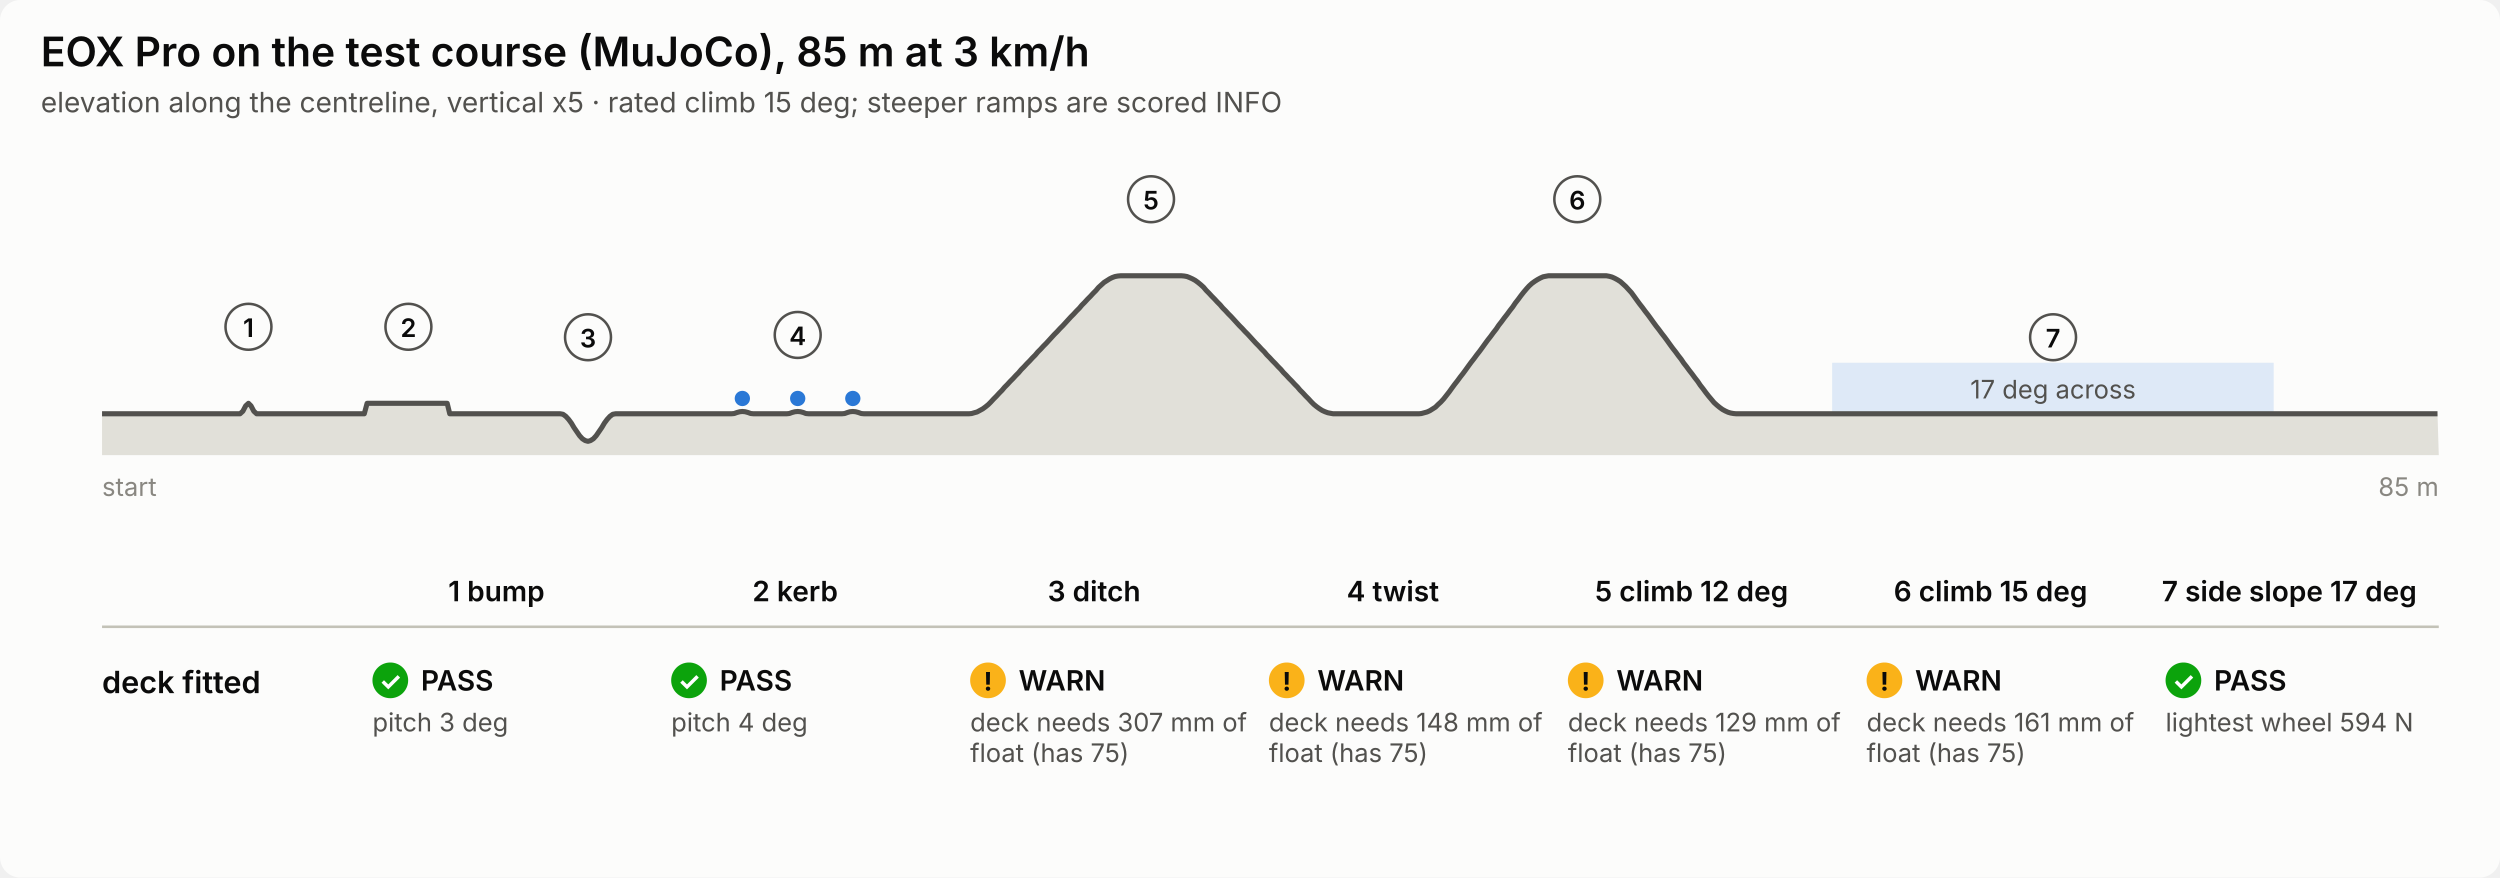
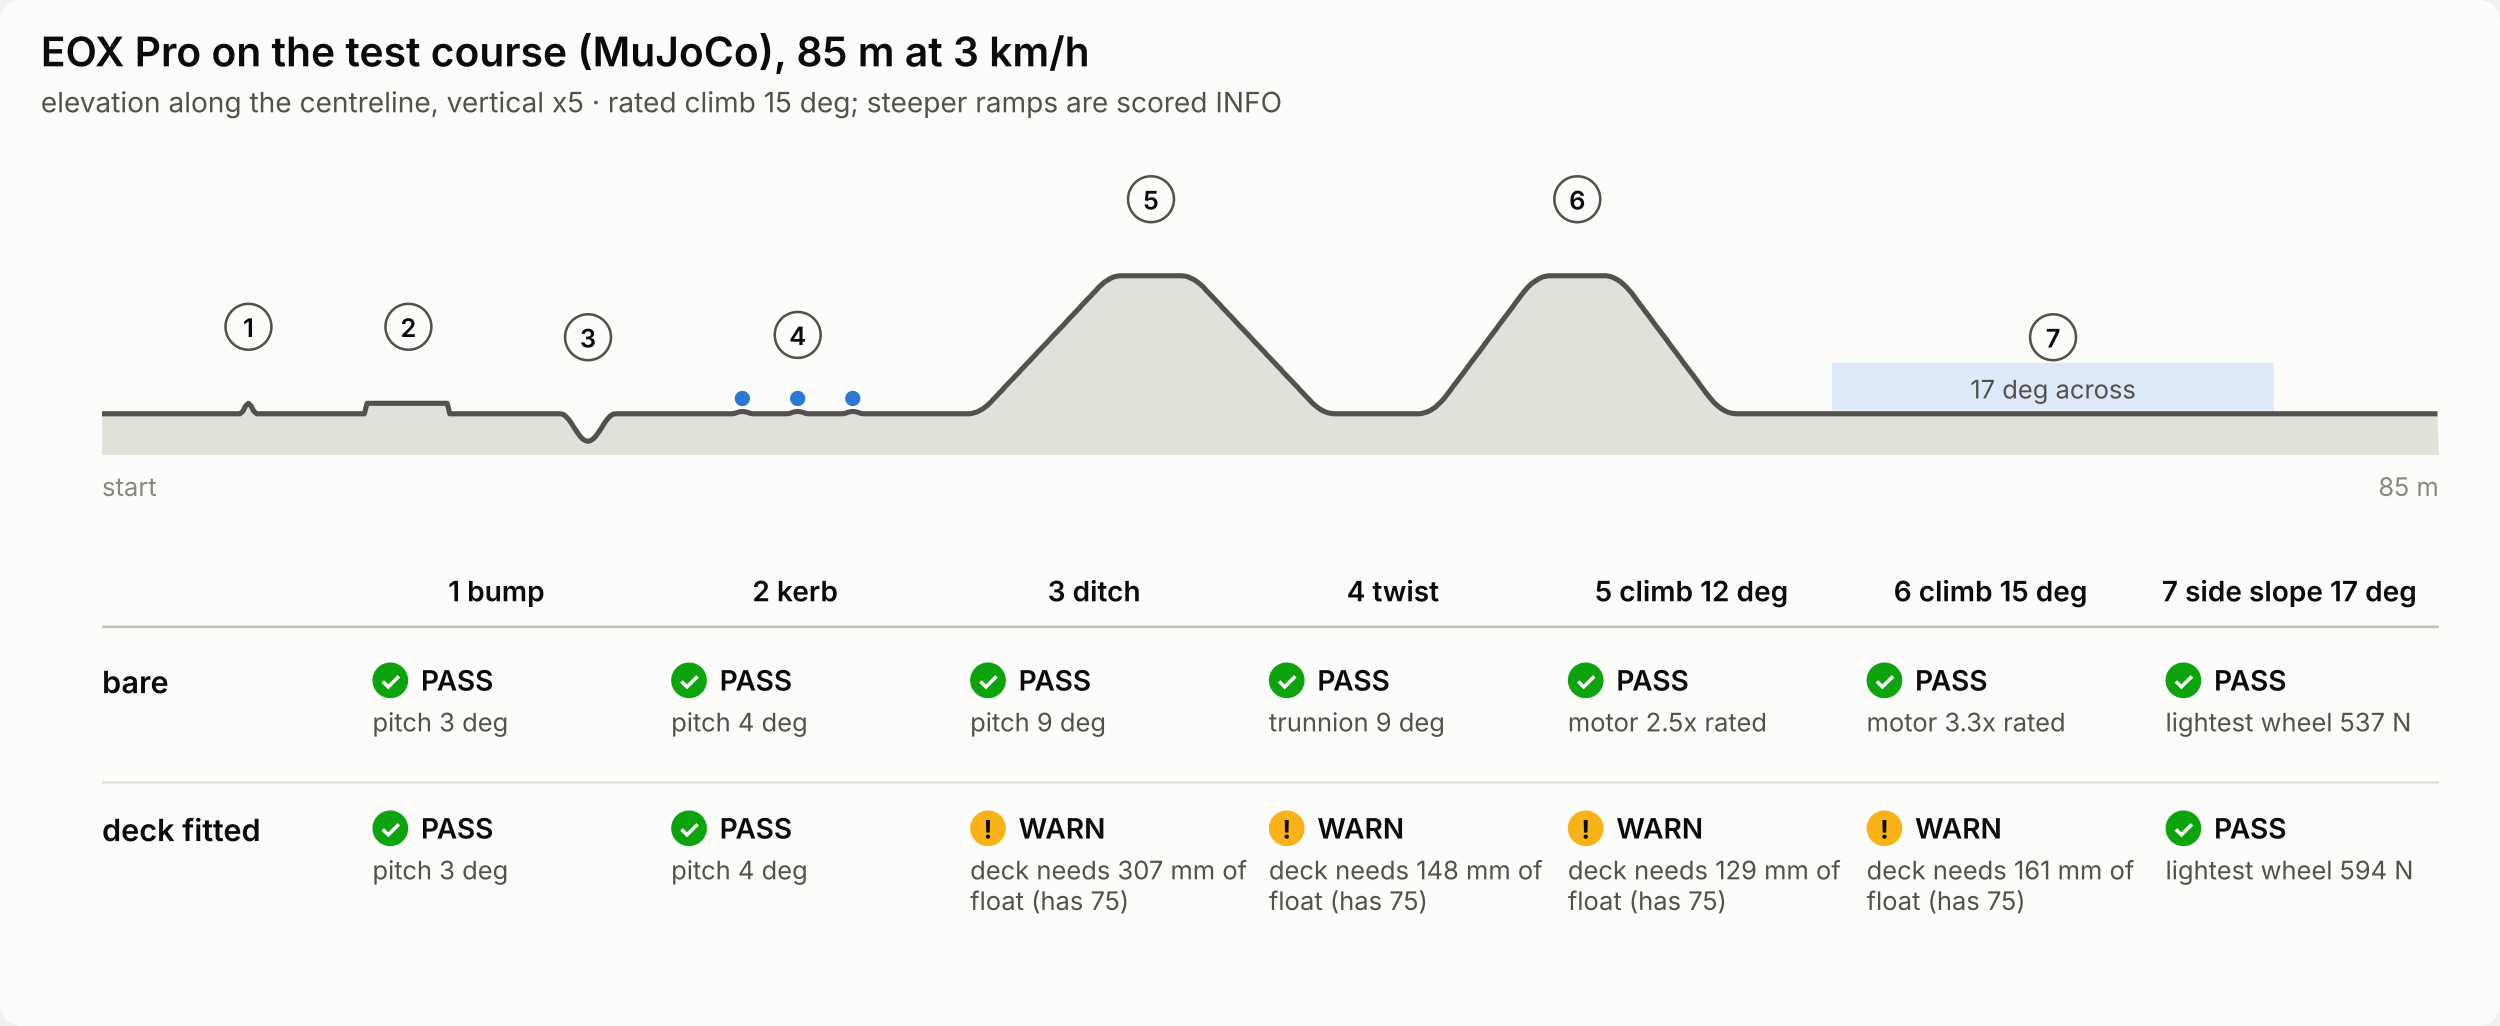
- <svg xmlns="http://www.w3.org/2000/svg" viewBox="0 0 980 344" width="980" height="344" role="img" aria-labelledby="t d" font-family="system-ui, -apple-system, &quot;Segoe UI&quot;, sans-serif">
+ <svg xmlns="http://www.w3.org/2000/svg" viewBox="0 0 980 402" width="980" height="402" role="img" aria-labelledby="t d" font-family="system-ui, -apple-system, &quot;Segoe UI&quot;, sans-serif">
  <rect width="100%" height="100%" rx="8" fill="#fcfcfb" />
  <text x="16.0" y="26.0" font-size="16" font-weight="600" fill="#0b0b0b" text-anchor="start">EOX Pro on the test course (MuJoCo), 85 m at 3 km/h</text>
  <text x="16.0" y="44.0" font-size="11" font-weight="400" fill="#52514e" text-anchor="start">elevation along the centreline, vertical x5 · rated climb 15 deg; steeper ramps are scored INFO</text>
  <circle cx="291.0" cy="156.2" r="3" fill="#2a78d6" />
  <circle cx="312.7" cy="156.2" r="3" fill="#2a78d6" />
  <circle cx="334.3" cy="156.2" r="3" fill="#2a78d6" />
  <rect x="718.2" y="142.2" width="173.1" height="20" fill="#2a78d6" fill-opacity="0.14" />
  <text x="804.8" y="156.2" font-size="10" font-weight="400" fill="#52514e" text-anchor="middle">17 deg across</text>
  <polygon points="40.0,178.4 40.0,162.2 41.1,162.2 42.2,162.2 43.2,162.2 44.3,162.2 45.4,162.2 46.5,162.2 47.6,162.2 48.7,162.2 49.7,162.2 50.8,162.2 51.9,162.2 53.0,162.2 54.1,162.2 55.1,162.2 56.2,162.2 57.3,162.2 58.4,162.2 59.5,162.2 60.6,162.2 61.6,162.2 62.7,162.2 63.8,162.2 64.9,162.2 66.0,162.2 67.1,162.2 68.1,162.2 69.2,162.2 70.3,162.2 71.4,162.2 72.5,162.2 73.5,162.2 74.6,162.2 75.7,162.2 76.8,162.2 77.9,162.2 79.0,162.2 80.0,162.2 81.1,162.2 82.2,162.2 83.3,162.2 84.4,162.2 85.4,162.2 86.5,162.2 87.6,162.2 88.7,162.2 89.8,162.2 90.9,162.2 91.9,162.2 93.0,162.2 94.1,162.2 95.2,161.2 96.3,159.1 97.4,158.1 98.4,159.1 99.5,161.2 100.6,162.2 101.7,162.2 102.8,162.2 103.8,162.2 104.9,162.2 106.0,162.2 107.1,162.2 108.2,162.2 109.3,162.2 110.3,162.2 111.4,162.2 112.5,162.2 113.6,162.2 114.7,162.2 115.7,162.2 116.8,162.2 117.9,162.2 119.0,162.2 120.1,162.2 121.2,162.2 122.2,162.2 123.3,162.2 124.4,162.2 125.5,162.2 126.6,162.2 127.7,162.2 128.7,162.2 129.8,162.2 130.9,162.2 132.0,162.2 133.1,162.2 134.1,162.2 135.2,162.2 136.3,162.2 137.4,162.2 138.5,162.2 139.6,162.2 140.6,162.2 141.7,162.2 142.8,162.2 143.9,158.1 145.0,158.1 146.0,158.1 147.1,158.1 148.2,158.1 149.3,158.1 150.4,158.1 151.5,158.1 152.5,158.1 153.6,158.1 154.7,158.1 155.8,158.1 156.9,158.1 157.9,158.1 159.0,158.1 160.1,158.1 161.2,158.1 162.3,158.1 163.4,158.1 164.4,158.1 165.5,158.1 166.6,158.1 167.7,158.1 168.8,158.1 169.9,158.1 170.9,158.1 172.0,158.1 173.1,158.1 174.2,158.1 175.3,158.1 176.3,162.2 177.4,162.2 178.5,162.2 179.6,162.2 180.7,162.2 181.8,162.2 182.8,162.2 183.9,162.2 185.0,162.2 186.1,162.2 187.2,162.2 188.2,162.2 189.3,162.2 190.4,162.2 191.5,162.2 192.6,162.2 193.7,162.2 194.7,162.2 195.8,162.2 196.9,162.2 198.0,162.2 199.1,162.2 200.2,162.2 201.2,162.2 202.3,162.2 203.4,162.2 204.5,162.2 205.6,162.2 206.6,162.2 207.7,162.2 208.8,162.2 209.9,162.2 211.0,162.2 212.1,162.2 213.1,162.2 214.2,162.2 215.3,162.2 216.4,162.2 217.5,162.2 218.5,162.2 219.6,162.2 220.7,162.4 221.8,163.2 222.9,164.4 224.0,165.9 225.0,167.6 226.1,169.2 227.2,170.8 228.3,172.0 229.4,172.7 230.5,173.0 231.5,172.7 232.6,172.0 233.7,170.8 234.8,169.2 235.9,167.6 236.9,165.9 238.0,164.4 239.1,163.2 240.2,162.4 241.3,162.2 242.4,162.2 243.4,162.2 244.5,162.2 245.6,162.2 246.7,162.2 247.8,162.2 248.8,162.2 249.9,162.2 251.0,162.2 252.1,162.2 253.2,162.2 254.3,162.2 255.3,162.2 256.4,162.2 257.5,162.2 258.6,162.2 259.7,162.2 260.7,162.2 261.8,162.2 262.9,162.2 264.0,162.2 265.1,162.2 266.2,162.2 267.2,162.2 268.3,162.2 269.4,162.2 270.5,162.2 271.6,162.2 272.7,162.2 273.7,162.2 274.8,162.2 275.9,162.2 277.0,162.2 278.1,162.2 279.1,162.2 280.2,162.2 281.3,162.2 282.4,162.2 283.5,162.2 284.6,162.2 285.6,162.2 286.7,162.2 287.8,162.1 288.9,161.7 290.0,161.4 291.0,161.3 292.1,161.4 293.2,161.7 294.3,162.1 295.4,162.2 296.5,162.2 297.5,162.2 298.6,162.2 299.7,162.2 300.8,162.2 301.9,162.2 303.0,162.2 304.0,162.2 305.1,162.2 306.2,162.2 307.3,162.2 308.4,162.2 309.4,162.1 310.5,161.7 311.6,161.4 312.7,161.3 313.8,161.4 314.9,161.7 315.9,162.1 317.0,162.2 318.1,162.2 319.2,162.2 320.3,162.2 321.3,162.2 322.4,162.2 323.5,162.2 324.6,162.2 325.7,162.2 326.8,162.2 327.8,162.2 328.9,162.2 330.0,162.2 331.1,162.1 332.2,161.7 333.2,161.4 334.3,161.3 335.4,161.4 336.5,161.7 337.6,162.1 338.7,162.2 339.7,162.2 340.8,162.2 341.9,162.2 343.0,162.2 344.1,162.2 345.2,162.2 346.2,162.2 347.3,162.2 348.4,162.2 349.5,162.2 350.6,162.2 351.6,162.2 352.7,162.2 353.8,162.2 354.9,162.2 356.0,162.2 357.1,162.2 358.1,162.2 359.2,162.2 360.3,162.2 361.4,162.2 362.5,162.2 363.5,162.2 364.6,162.2 365.7,162.2 366.8,162.2 367.9,162.2 369.0,162.2 370.0,162.2 371.1,162.2 372.2,162.2 373.3,162.2 374.4,162.2 375.5,162.2 376.5,162.2 377.6,162.2 378.7,162.2 379.8,162.2 380.9,162.1 381.9,161.8 383.0,161.5 384.1,160.9 385.2,160.3 386.3,159.5 387.4,158.6 388.4,157.6 389.5,156.4 390.6,155.3 391.7,154.1 392.8,153.0 393.8,151.8 394.9,150.7 396.0,149.5 397.1,148.4 398.2,147.2 399.3,146.1 400.3,144.9 401.4,143.8 402.5,142.6 403.6,141.5 404.7,140.3 405.8,139.2 406.8,138.0 407.9,136.9 409.0,135.7 410.1,134.6 411.2,133.4 412.2,132.3 413.3,131.1 414.4,130.0 415.5,128.8 416.6,127.7 417.7,126.5 418.7,125.4 419.8,124.2 420.9,123.1 422.0,121.9 423.1,120.8 424.1,119.6 425.2,118.5 426.3,117.3 427.4,116.2 428.5,115.0 429.6,113.9 430.6,112.7 431.7,111.7 432.8,110.7 433.9,110.0 435.0,109.3 436.0,108.8 437.1,108.4 438.2,108.2 439.3,108.1 440.4,108.1 441.5,108.1 442.5,108.1 443.6,108.1 444.7,108.1 445.8,108.1 446.9,108.1 448.0,108.1 449.0,108.1 450.1,108.1 451.2,108.1 452.3,108.1 453.4,108.1 454.4,108.1 455.5,108.1 456.6,108.1 457.7,108.1 458.8,108.1 459.9,108.1 460.9,108.1 462.0,108.1 463.1,108.1 464.2,108.2 465.3,108.4 466.3,108.8 467.4,109.3 468.5,109.9 469.6,110.7 470.7,111.6 471.8,112.6 472.8,113.8 473.9,114.9 475.0,116.1 476.1,117.2 477.2,118.4 478.3,119.5 479.3,120.7 480.4,121.8 481.5,123.0 482.6,124.1 483.7,125.3 484.7,126.4 485.8,127.6 486.9,128.7 488.0,129.9 489.1,131.0 490.2,132.2 491.2,133.3 492.3,134.5 493.4,135.6 494.5,136.8 495.6,137.9 496.6,139.1 497.7,140.2 498.8,141.4 499.9,142.5 501.0,143.7 502.1,144.8 503.1,146.0 504.2,147.1 505.3,148.3 506.4,149.4 507.5,150.6 508.6,151.7 509.6,152.9 510.7,154.0 511.8,155.2 512.9,156.3 514.0,157.5 515.0,158.5 516.1,159.4 517.2,160.2 518.3,160.9 519.4,161.4 520.5,161.8 521.5,162.0 522.6,162.2 523.7,162.2 524.8,162.2 525.9,162.2 526.9,162.2 528.0,162.2 529.1,162.2 530.2,162.2 531.3,162.2 532.4,162.2 533.4,162.2 534.5,162.2 535.6,162.2 536.7,162.2 537.8,162.2 538.8,162.2 539.9,162.2 541.0,162.2 542.1,162.2 543.2,162.2 544.3,162.2 545.3,162.2 546.4,162.2 547.5,162.2 548.6,162.2 549.7,162.2 550.8,162.2 551.8,162.2 552.9,162.2 554.0,162.2 555.1,162.2 556.2,162.2 557.2,162.1 558.3,161.8 559.4,161.5 560.5,161.0 561.6,160.3 562.7,159.6 563.7,158.6 564.8,157.6 565.9,156.4 567.0,155.0 568.1,153.6 569.1,152.2 570.2,150.7 571.3,149.3 572.4,147.8 573.5,146.4 574.6,144.9 575.6,143.5 576.7,142.0 577.8,140.6 578.9,139.1 580.0,137.7 581.1,136.2 582.1,134.8 583.2,133.3 584.3,131.9 585.4,130.4 586.5,129.0 587.5,127.5 588.6,126.1 589.7,124.6 590.8,123.2 591.9,121.7 593.0,120.3 594.0,118.8 595.1,117.4 596.2,115.9 597.3,114.5 598.4,113.2 599.4,112.1 600.5,111.1 601.6,110.3 602.7,109.6 603.8,109.0 604.9,108.5 605.9,108.3 607.0,108.1 608.1,108.1 609.2,108.1 610.3,108.1 611.4,108.1 612.4,108.1 613.5,108.1 614.6,108.1 615.7,108.1 616.8,108.1 617.8,108.1 618.9,108.1 620.0,108.1 621.1,108.1 622.2,108.1 623.3,108.1 624.3,108.1 625.4,108.1 626.5,108.1 627.6,108.1 628.7,108.1 629.7,108.1 630.8,108.3 631.9,108.6 633.0,109.1 634.1,109.7 635.2,110.4 636.2,111.3 637.3,112.3 638.4,113.5 639.5,114.7 640.6,116.2 641.6,117.6 642.7,119.1 643.8,120.5 644.9,122.0 646.0,123.4 647.1,124.9 648.1,126.3 649.2,127.8 650.3,129.2 651.4,130.7 652.5,132.1 653.6,133.6 654.6,135.0 655.7,136.5 656.8,137.9 657.9,139.4 659.0,140.8 660.0,142.3 661.1,143.7 662.2,145.2 663.3,146.6 664.4,148.1 665.5,149.5 666.5,151.0 667.6,152.4 668.7,153.9 669.8,155.3 670.9,156.6 671.9,157.8 673.0,158.8 674.1,159.7 675.2,160.5 676.3,161.1 677.4,161.6 678.4,161.9 679.5,162.1 680.6,162.2 681.7,162.2 682.8,162.2 683.9,162.2 684.9,162.2 686.0,162.2 687.1,162.2 688.2,162.2 689.3,162.2 690.3,162.2 691.4,162.2 692.5,162.2 693.6,162.2 694.7,162.2 695.8,162.2 696.8,162.2 697.9,162.2 699.0,162.2 700.1,162.2 701.2,162.2 702.2,162.2 703.3,162.2 704.4,162.2 705.5,162.2 706.6,162.2 707.7,162.2 708.7,162.2 709.8,162.2 710.9,162.2 712.0,162.2 713.1,162.2 714.2,162.2 715.2,162.2 716.3,162.2 717.4,162.2 718.5,162.2 719.6,162.2 720.6,162.2 721.7,162.2 722.8,162.2 723.9,162.2 725.0,162.2 726.1,162.2 727.1,162.2 728.2,162.2 729.3,162.2 730.4,162.2 731.5,162.2 732.5,162.2 733.6,162.2 734.7,162.2 735.8,162.2 736.9,162.2 738.0,162.2 739.0,162.2 740.1,162.2 741.2,162.2 742.3,162.2 743.4,162.2 744.4,162.2 745.5,162.2 746.6,162.2 747.7,162.2 748.8,162.2 749.9,162.2 750.9,162.2 752.0,162.2 753.1,162.2 754.2,162.2 755.3,162.2 756.4,162.2 757.4,162.2 758.5,162.2 759.6,162.2 760.7,162.2 761.8,162.2 762.8,162.2 763.9,162.2 765.0,162.2 766.1,162.2 767.2,162.2 768.3,162.2 769.3,162.2 770.4,162.2 771.5,162.2 772.6,162.2 773.7,162.2 774.7,162.2 775.8,162.2 776.9,162.2 778.0,162.2 779.1,162.2 780.2,162.2 781.2,162.2 782.3,162.2 783.4,162.2 784.5,162.2 785.6,162.2 786.7,162.2 787.7,162.2 788.8,162.2 789.9,162.2 791.0,162.2 792.1,162.2 793.1,162.2 794.2,162.2 795.3,162.2 796.4,162.2 797.5,162.2 798.6,162.2 799.6,162.2 800.7,162.2 801.8,162.2 802.9,162.2 804.0,162.2 805.0,162.2 806.1,162.2 807.2,162.2 808.3,162.2 809.4,162.2 810.5,162.2 811.5,162.2 812.6,162.2 813.7,162.2 814.8,162.2 815.9,162.2 816.9,162.2 818.0,162.2 819.1,162.2 820.2,162.2 821.3,162.2 822.4,162.2 823.4,162.2 824.5,162.2 825.6,162.2 826.7,162.2 827.8,162.2 828.9,162.2 829.9,162.2 831.0,162.2 832.1,162.2 833.2,162.2 834.3,162.2 835.3,162.2 836.4,162.2 837.5,162.2 838.6,162.2 839.7,162.2 840.8,162.2 841.8,162.2 842.9,162.2 844.0,162.2 845.1,162.2 846.2,162.2 847.2,162.2 848.3,162.2 849.4,162.2 850.5,162.2 851.6,162.2 852.7,162.2 853.7,162.2 854.8,162.2 855.9,162.2 857.0,162.2 858.1,162.2 859.2,162.2 860.2,162.2 861.3,162.2 862.4,162.2 863.5,162.2 864.6,162.2 865.6,162.2 866.7,162.2 867.8,162.2 868.9,162.2 870.0,162.2 871.1,162.2 872.1,162.2 873.2,162.2 874.3,162.2 875.4,162.2 876.5,162.2 877.5,162.2 878.6,162.2 879.7,162.2 880.8,162.2 881.9,162.2 883.0,162.2 884.0,162.2 885.1,162.2 886.2,162.2 887.3,162.2 888.4,162.2 889.5,162.2 890.5,162.2 891.6,162.2 892.7,162.2 893.8,162.2 894.9,162.2 895.9,162.2 897.0,162.2 898.1,162.2 899.2,162.2 900.3,162.2 901.4,162.2 902.4,162.2 903.5,162.2 904.6,162.2 905.7,162.2 906.8,162.2 907.8,162.2 908.9,162.2 910.0,162.2 911.1,162.2 912.2,162.2 913.3,162.2 914.3,162.2 915.4,162.2 916.5,162.2 917.6,162.2 918.7,162.2 919.7,162.2 920.8,162.2 921.9,162.2 923.0,162.2 924.1,162.2 925.2,162.2 926.2,162.2 927.3,162.2 928.4,162.2 929.5,162.2 930.6,162.2 931.7,162.2 932.7,162.2 933.8,162.2 934.9,162.2 936.0,162.2 937.1,162.2 938.1,162.2 939.2,162.2 940.3,162.2 941.4,162.2 942.5,162.2 943.6,162.2 944.6,162.2 945.7,162.2 946.8,162.2 947.9,162.2 949.0,162.2 950.0,162.2 951.1,162.2 952.2,162.2 953.3,162.2 954.4,162.2 955.5,162.2 956.0,178.4" fill="#e1e0d9" stroke="none" />
  <polyline points="40.0,162.2 41.1,162.2 42.2,162.2 43.2,162.2 44.3,162.2 45.4,162.2 46.5,162.2 47.6,162.2 48.7,162.2 49.7,162.2 50.8,162.2 51.9,162.2 53.0,162.2 54.1,162.2 55.1,162.2 56.2,162.2 57.3,162.2 58.4,162.2 59.5,162.2 60.6,162.2 61.6,162.2 62.7,162.2 63.8,162.2 64.9,162.2 66.0,162.2 67.1,162.2 68.1,162.2 69.2,162.2 70.3,162.2 71.4,162.2 72.5,162.2 73.5,162.2 74.6,162.2 75.7,162.2 76.8,162.2 77.9,162.2 79.0,162.2 80.0,162.2 81.1,162.2 82.2,162.2 83.3,162.2 84.4,162.2 85.4,162.2 86.5,162.2 87.6,162.2 88.7,162.2 89.8,162.2 90.9,162.2 91.9,162.2 93.0,162.2 94.1,162.2 95.2,161.2 96.3,159.1 97.4,158.1 98.4,159.1 99.5,161.2 100.6,162.2 101.7,162.2 102.8,162.2 103.8,162.2 104.9,162.2 106.0,162.2 107.1,162.2 108.2,162.2 109.3,162.2 110.3,162.2 111.4,162.2 112.5,162.2 113.6,162.2 114.7,162.2 115.7,162.2 116.8,162.2 117.9,162.2 119.0,162.2 120.1,162.2 121.2,162.2 122.2,162.2 123.3,162.2 124.4,162.2 125.5,162.2 126.6,162.2 127.7,162.2 128.7,162.2 129.8,162.2 130.9,162.2 132.0,162.2 133.1,162.2 134.1,162.2 135.2,162.2 136.3,162.2 137.4,162.2 138.5,162.2 139.6,162.2 140.6,162.2 141.7,162.2 142.8,162.2 143.9,158.1 145.0,158.1 146.0,158.1 147.1,158.1 148.2,158.1 149.3,158.1 150.4,158.1 151.5,158.1 152.5,158.1 153.6,158.1 154.7,158.1 155.8,158.1 156.9,158.1 157.9,158.1 159.0,158.1 160.1,158.1 161.2,158.1 162.3,158.1 163.4,158.1 164.4,158.1 165.5,158.1 166.6,158.1 167.7,158.1 168.8,158.1 169.9,158.1 170.9,158.1 172.0,158.1 173.1,158.1 174.2,158.1 175.3,158.1 176.3,162.2 177.4,162.2 178.5,162.2 179.6,162.2 180.7,162.2 181.8,162.2 182.8,162.2 183.9,162.2 185.0,162.2 186.1,162.2 187.2,162.2 188.2,162.2 189.3,162.2 190.4,162.2 191.5,162.2 192.6,162.2 193.7,162.2 194.7,162.2 195.8,162.2 196.9,162.2 198.0,162.2 199.1,162.2 200.2,162.2 201.2,162.2 202.3,162.2 203.4,162.2 204.5,162.2 205.6,162.2 206.6,162.2 207.7,162.2 208.8,162.2 209.9,162.2 211.0,162.2 212.1,162.2 213.1,162.2 214.2,162.2 215.3,162.2 216.4,162.2 217.5,162.2 218.5,162.2 219.6,162.2 220.7,162.4 221.8,163.2 222.9,164.4 224.0,165.9 225.0,167.6 226.1,169.2 227.2,170.8 228.3,172.0 229.4,172.7 230.5,173.0 231.5,172.7 232.6,172.0 233.7,170.8 234.8,169.2 235.9,167.6 236.9,165.9 238.0,164.4 239.1,163.2 240.2,162.4 241.3,162.2 242.4,162.2 243.4,162.2 244.5,162.2 245.6,162.2 246.7,162.2 247.8,162.2 248.8,162.2 249.9,162.2 251.0,162.2 252.1,162.2 253.2,162.2 254.3,162.2 255.3,162.2 256.4,162.2 257.5,162.2 258.6,162.2 259.7,162.2 260.7,162.2 261.8,162.2 262.9,162.2 264.0,162.2 265.1,162.2 266.2,162.2 267.2,162.2 268.3,162.2 269.4,162.2 270.5,162.2 271.6,162.2 272.7,162.2 273.7,162.2 274.8,162.2 275.9,162.2 277.0,162.2 278.1,162.2 279.1,162.2 280.2,162.2 281.3,162.2 282.4,162.2 283.5,162.2 284.6,162.2 285.6,162.2 286.7,162.2 287.8,162.1 288.9,161.7 290.0,161.4 291.0,161.3 292.1,161.4 293.2,161.7 294.3,162.1 295.4,162.2 296.5,162.2 297.5,162.2 298.6,162.2 299.7,162.2 300.8,162.2 301.9,162.2 303.0,162.2 304.0,162.2 305.1,162.2 306.2,162.2 307.3,162.2 308.4,162.2 309.4,162.1 310.5,161.7 311.6,161.4 312.7,161.3 313.8,161.4 314.9,161.7 315.9,162.1 317.0,162.2 318.1,162.2 319.2,162.2 320.3,162.2 321.3,162.2 322.4,162.2 323.5,162.2 324.6,162.2 325.7,162.2 326.8,162.2 327.8,162.2 328.9,162.2 330.0,162.2 331.1,162.1 332.2,161.7 333.2,161.4 334.3,161.3 335.4,161.4 336.5,161.7 337.6,162.1 338.7,162.2 339.7,162.2 340.8,162.2 341.9,162.2 343.0,162.2 344.1,162.2 345.2,162.2 346.2,162.2 347.3,162.2 348.4,162.2 349.5,162.2 350.6,162.2 351.6,162.2 352.7,162.2 353.8,162.2 354.9,162.2 356.0,162.2 357.1,162.2 358.1,162.2 359.2,162.2 360.3,162.2 361.4,162.2 362.5,162.2 363.5,162.2 364.6,162.2 365.7,162.2 366.8,162.2 367.9,162.2 369.0,162.2 370.0,162.2 371.1,162.2 372.2,162.2 373.3,162.2 374.4,162.2 375.5,162.2 376.5,162.2 377.6,162.2 378.7,162.2 379.8,162.2 380.9,162.1 381.9,161.8 383.0,161.5 384.1,160.9 385.2,160.3 386.3,159.5 387.4,158.6 388.4,157.6 389.5,156.4 390.6,155.3 391.7,154.1 392.8,153.0 393.8,151.8 394.9,150.7 396.0,149.5 397.1,148.4 398.2,147.2 399.3,146.1 400.3,144.9 401.4,143.8 402.5,142.6 403.6,141.5 404.7,140.3 405.8,139.2 406.8,138.0 407.9,136.9 409.0,135.7 410.1,134.6 411.2,133.4 412.2,132.3 413.3,131.1 414.4,130.0 415.5,128.8 416.6,127.7 417.7,126.5 418.7,125.4 419.8,124.2 420.9,123.1 422.0,121.9 423.1,120.8 424.1,119.6 425.2,118.5 426.3,117.3 427.4,116.2 428.5,115.0 429.6,113.9 430.6,112.7 431.7,111.7 432.8,110.7 433.9,110.0 435.0,109.3 436.0,108.8 437.1,108.4 438.2,108.2 439.3,108.1 440.4,108.1 441.5,108.1 442.5,108.1 443.6,108.1 444.7,108.1 445.8,108.1 446.9,108.1 448.0,108.1 449.0,108.1 450.1,108.1 451.2,108.1 452.3,108.1 453.4,108.1 454.4,108.1 455.5,108.1 456.6,108.1 457.7,108.1 458.8,108.1 459.9,108.1 460.9,108.1 462.0,108.1 463.1,108.1 464.2,108.2 465.3,108.4 466.3,108.8 467.4,109.3 468.5,109.9 469.6,110.7 470.7,111.6 471.8,112.6 472.8,113.8 473.9,114.9 475.0,116.1 476.1,117.2 477.2,118.4 478.3,119.5 479.3,120.7 480.4,121.8 481.5,123.0 482.6,124.1 483.7,125.3 484.7,126.4 485.8,127.6 486.9,128.7 488.0,129.9 489.1,131.0 490.2,132.2 491.2,133.3 492.3,134.5 493.4,135.6 494.5,136.8 495.6,137.9 496.6,139.1 497.7,140.2 498.8,141.4 499.9,142.5 501.0,143.7 502.1,144.8 503.1,146.0 504.2,147.1 505.3,148.3 506.4,149.4 507.5,150.6 508.6,151.7 509.6,152.9 510.7,154.0 511.8,155.2 512.9,156.3 514.0,157.5 515.0,158.5 516.1,159.4 517.2,160.2 518.3,160.9 519.4,161.4 520.5,161.8 521.5,162.0 522.6,162.2 523.7,162.2 524.8,162.2 525.9,162.2 526.9,162.2 528.0,162.2 529.1,162.2 530.2,162.2 531.3,162.2 532.4,162.2 533.4,162.2 534.5,162.2 535.6,162.2 536.7,162.2 537.8,162.2 538.8,162.2 539.9,162.2 541.0,162.2 542.1,162.2 543.2,162.2 544.3,162.2 545.3,162.2 546.4,162.2 547.5,162.2 548.6,162.2 549.7,162.2 550.8,162.2 551.8,162.2 552.9,162.2 554.0,162.2 555.1,162.2 556.2,162.2 557.2,162.1 558.3,161.8 559.4,161.5 560.5,161.0 561.6,160.3 562.7,159.6 563.7,158.6 564.8,157.6 565.9,156.4 567.0,155.0 568.1,153.6 569.1,152.2 570.2,150.7 571.3,149.3 572.4,147.8 573.5,146.4 574.6,144.9 575.6,143.5 576.7,142.0 577.8,140.6 578.9,139.1 580.0,137.7 581.1,136.2 582.1,134.8 583.2,133.3 584.3,131.9 585.4,130.4 586.5,129.0 587.5,127.5 588.6,126.1 589.7,124.6 590.8,123.2 591.9,121.7 593.0,120.3 594.0,118.8 595.1,117.4 596.2,115.9 597.3,114.5 598.4,113.2 599.4,112.1 600.5,111.1 601.6,110.3 602.7,109.6 603.8,109.0 604.9,108.5 605.9,108.3 607.0,108.1 608.1,108.1 609.2,108.1 610.3,108.1 611.4,108.1 612.4,108.1 613.5,108.1 614.6,108.1 615.7,108.1 616.8,108.1 617.8,108.1 618.9,108.1 620.0,108.1 621.1,108.1 622.2,108.1 623.3,108.1 624.3,108.1 625.4,108.1 626.5,108.1 627.6,108.1 628.7,108.1 629.7,108.1 630.8,108.3 631.9,108.6 633.0,109.1 634.1,109.7 635.2,110.4 636.2,111.3 637.3,112.3 638.4,113.5 639.5,114.7 640.6,116.2 641.6,117.6 642.7,119.1 643.8,120.5 644.9,122.0 646.0,123.4 647.1,124.9 648.1,126.3 649.2,127.8 650.3,129.2 651.4,130.7 652.5,132.1 653.6,133.6 654.6,135.0 655.7,136.5 656.8,137.9 657.9,139.4 659.0,140.8 660.0,142.3 661.1,143.7 662.2,145.2 663.3,146.6 664.4,148.1 665.5,149.5 666.5,151.0 667.6,152.4 668.7,153.9 669.8,155.3 670.9,156.6 671.9,157.8 673.0,158.8 674.1,159.7 675.2,160.5 676.3,161.1 677.4,161.6 678.4,161.9 679.5,162.1 680.6,162.2 681.7,162.2 682.8,162.2 683.9,162.2 684.9,162.2 686.0,162.2 687.1,162.2 688.2,162.2 689.3,162.2 690.3,162.2 691.4,162.2 692.5,162.2 693.6,162.2 694.7,162.2 695.8,162.2 696.8,162.2 697.9,162.2 699.0,162.2 700.1,162.2 701.2,162.2 702.2,162.2 703.3,162.2 704.4,162.2 705.5,162.2 706.6,162.2 707.7,162.2 708.7,162.2 709.8,162.2 710.9,162.2 712.0,162.2 713.1,162.2 714.2,162.2 715.2,162.2 716.3,162.2 717.4,162.2 718.5,162.2 719.6,162.2 720.6,162.2 721.7,162.2 722.8,162.2 723.9,162.2 725.0,162.2 726.1,162.2 727.1,162.2 728.2,162.2 729.3,162.2 730.4,162.2 731.5,162.2 732.5,162.2 733.6,162.2 734.7,162.2 735.8,162.2 736.9,162.2 738.0,162.2 739.0,162.2 740.1,162.2 741.2,162.2 742.3,162.2 743.4,162.2 744.4,162.2 745.5,162.2 746.6,162.2 747.7,162.2 748.8,162.2 749.9,162.2 750.9,162.2 752.0,162.2 753.1,162.2 754.2,162.2 755.3,162.2 756.4,162.2 757.4,162.2 758.5,162.2 759.6,162.2 760.7,162.2 761.8,162.2 762.8,162.2 763.9,162.2 765.0,162.2 766.1,162.2 767.2,162.2 768.3,162.2 769.3,162.2 770.4,162.2 771.5,162.2 772.6,162.2 773.7,162.2 774.7,162.2 775.8,162.2 776.9,162.2 778.0,162.2 779.1,162.2 780.2,162.2 781.2,162.2 782.3,162.2 783.4,162.2 784.5,162.2 785.6,162.2 786.7,162.2 787.7,162.2 788.8,162.2 789.9,162.2 791.0,162.2 792.1,162.2 793.1,162.2 794.2,162.2 795.3,162.2 796.4,162.2 797.5,162.2 798.6,162.2 799.6,162.2 800.7,162.2 801.8,162.2 802.9,162.2 804.0,162.2 805.0,162.2 806.1,162.2 807.2,162.2 808.3,162.2 809.4,162.2 810.5,162.2 811.5,162.2 812.6,162.2 813.7,162.2 814.8,162.2 815.9,162.2 816.9,162.2 818.0,162.2 819.1,162.2 820.2,162.2 821.3,162.2 822.4,162.2 823.4,162.2 824.5,162.2 825.6,162.2 826.7,162.2 827.8,162.2 828.9,162.2 829.9,162.2 831.0,162.2 832.1,162.2 833.2,162.2 834.3,162.2 835.3,162.2 836.4,162.2 837.5,162.2 838.6,162.2 839.7,162.2 840.8,162.2 841.8,162.2 842.9,162.2 844.0,162.2 845.1,162.2 846.2,162.2 847.2,162.2 848.3,162.2 849.4,162.2 850.5,162.2 851.6,162.2 852.7,162.2 853.7,162.2 854.8,162.2 855.9,162.2 857.0,162.2 858.1,162.2 859.2,162.2 860.2,162.2 861.3,162.2 862.4,162.2 863.5,162.2 864.6,162.2 865.6,162.2 866.7,162.2 867.8,162.2 868.9,162.2 870.0,162.2 871.1,162.2 872.1,162.2 873.2,162.2 874.3,162.2 875.4,162.2 876.5,162.2 877.5,162.2 878.6,162.2 879.7,162.2 880.8,162.2 881.9,162.2 883.0,162.2 884.0,162.2 885.1,162.2 886.2,162.2 887.3,162.2 888.4,162.2 889.5,162.2 890.5,162.2 891.6,162.2 892.7,162.2 893.8,162.2 894.9,162.2 895.9,162.2 897.0,162.2 898.1,162.2 899.2,162.2 900.3,162.2 901.4,162.2 902.4,162.2 903.5,162.2 904.6,162.2 905.7,162.2 906.8,162.2 907.8,162.2 908.9,162.2 910.0,162.2 911.1,162.2 912.2,162.2 913.3,162.2 914.3,162.2 915.4,162.2 916.5,162.2 917.6,162.2 918.7,162.2 919.7,162.2 920.8,162.2 921.9,162.2 923.0,162.2 924.1,162.2 925.2,162.2 926.2,162.2 927.3,162.2 928.4,162.2 929.5,162.2 930.6,162.2 931.7,162.2 932.7,162.2 933.8,162.2 934.9,162.2 936.0,162.2 937.1,162.2 938.1,162.2 939.2,162.2 940.3,162.2 941.4,162.2 942.5,162.2 943.6,162.2 944.6,162.2 945.7,162.2 946.8,162.2 947.9,162.2 949.0,162.2 950.0,162.2 951.1,162.2 952.2,162.2 953.3,162.2 954.4,162.2 955.5,162.2" fill="none" stroke="#52514e" stroke-width="2" stroke-linejoin="round" />
  <circle cx="97.4" cy="128.1" r="9" fill="#fcfcfb" stroke="#52514e" stroke-width="1" />
  <text x="97.4" y="132.1" font-size="10" font-weight="600" fill="#0b0b0b" text-anchor="middle">1</text>
  <circle cx="160.1" cy="128.1" r="9" fill="#fcfcfb" stroke="#52514e" stroke-width="1" />
  <text x="160.1" y="132.1" font-size="10" font-weight="600" fill="#0b0b0b" text-anchor="middle">2</text>
  <circle cx="230.5" cy="132.2" r="9" fill="#fcfcfb" stroke="#52514e" stroke-width="1" />
  <text x="230.5" y="136.2" font-size="10" font-weight="600" fill="#0b0b0b" text-anchor="middle">3</text>
  <circle cx="312.7" cy="131.3" r="9" fill="#fcfcfb" stroke="#52514e" stroke-width="1" />
  <text x="312.7" y="135.3" font-size="10" font-weight="600" fill="#0b0b0b" text-anchor="middle">4</text>
  <circle cx="451.2" cy="78.1" r="9" fill="#fcfcfb" stroke="#52514e" stroke-width="1" />
  <text x="451.2" y="82.1" font-size="10" font-weight="600" fill="#0b0b0b" text-anchor="middle">5</text>
  <circle cx="618.3" cy="78.1" r="9" fill="#fcfcfb" stroke="#52514e" stroke-width="1" />
  <text x="618.3" y="82.1" font-size="10" font-weight="600" fill="#0b0b0b" text-anchor="middle">6</text>
  <circle cx="804.8" cy="132.2" r="9" fill="#fcfcfb" stroke="#52514e" stroke-width="1" />
  <text x="804.8" y="136.2" font-size="10" font-weight="600" fill="#0b0b0b" text-anchor="middle">7</text>
  <text x="40.0" y="194.4" font-size="10" font-weight="400" fill="#898781" text-anchor="start">start</text>
  <text x="956.0" y="194.4" font-size="10" font-weight="400" fill="#898781" text-anchor="end">85 m</text>
  <text x="194.6" y="235.7" font-size="11" font-weight="600" fill="#0b0b0b" text-anchor="middle">1 bump</text>
  <text x="311.7" y="235.7" font-size="11" font-weight="600" fill="#0b0b0b" text-anchor="middle">2 kerb</text>
  <text x="428.9" y="235.7" font-size="11" font-weight="600" fill="#0b0b0b" text-anchor="middle">3 ditch</text>
  <text x="546.0" y="235.7" font-size="11" font-weight="600" fill="#0b0b0b" text-anchor="middle">4 twist</text>
  <text x="663.1" y="235.7" font-size="11" font-weight="600" fill="#0b0b0b" text-anchor="middle">5 climb 12 deg</text>
  <text x="780.3" y="235.7" font-size="11" font-weight="600" fill="#0b0b0b" text-anchor="middle">6 climb 15 deg</text>
  <text x="897.4" y="235.7" font-size="11" font-weight="600" fill="#0b0b0b" text-anchor="middle">7 side slope 17 deg</text>
  <line x1="40.0" y1="245.7" x2="956.0" y2="245.7" stroke="#c3c2b7" stroke-width="1" stroke-linecap="butt" />
-   <text x="40.0" y="271.7" font-size="12" font-weight="600" fill="#0b0b0b" text-anchor="start">deck fitted</text>
+   <text x="40.0" y="271.7" font-size="12" font-weight="600" fill="#0b0b0b" text-anchor="start">bare</text>
  <circle cx="153.0" cy="266.7" r="7" fill="#0ca30c" />
  <text x="153.0" y="270.7" font-size="10" font-weight="700" fill="#ffffff" text-anchor="middle">✓</text>
  <text x="165.0" y="270.7" font-size="11" font-weight="600" fill="#0b0b0b" text-anchor="start">PASS</text>
  <text x="146.0" y="286.7" font-size="10" font-weight="400" fill="#52514e" text-anchor="start">pitch 3 deg</text>
  <circle cx="270.1" cy="266.7" r="7" fill="#0ca30c" />
  <text x="270.1" y="270.7" font-size="10" font-weight="700" fill="#ffffff" text-anchor="middle">✓</text>
  <text x="282.1" y="270.7" font-size="11" font-weight="600" fill="#0b0b0b" text-anchor="start">PASS</text>
  <text x="263.1" y="286.7" font-size="10" font-weight="400" fill="#52514e" text-anchor="start">pitch 4 deg</text>
-   <circle cx="387.3" cy="266.7" r="7" fill="#fab219" />
-   <text x="387.3" y="270.7" font-size="10" font-weight="700" fill="#0b0b0b" text-anchor="middle">!</text>
-   <text x="399.3" y="270.7" font-size="11" font-weight="600" fill="#0b0b0b" text-anchor="start">WARN</text>
-   <text x="380.3" y="286.7" font-size="10" font-weight="400" fill="#52514e" text-anchor="start">deck needs 307 mm of</text>
-   <text x="380.3" y="298.7" font-size="10" font-weight="400" fill="#52514e" text-anchor="start">float (has 75)</text>
-   <circle cx="504.4" cy="266.7" r="7" fill="#fab219" />
-   <text x="504.4" y="270.7" font-size="10" font-weight="700" fill="#0b0b0b" text-anchor="middle">!</text>
-   <text x="516.4" y="270.7" font-size="11" font-weight="600" fill="#0b0b0b" text-anchor="start">WARN</text>
-   <text x="497.4" y="286.7" font-size="10" font-weight="400" fill="#52514e" text-anchor="start">deck needs 148 mm of</text>
-   <text x="497.4" y="298.7" font-size="10" font-weight="400" fill="#52514e" text-anchor="start">float (has 75)</text>
-   <circle cx="621.6" cy="266.7" r="7" fill="#fab219" />
-   <text x="621.6" y="270.7" font-size="10" font-weight="700" fill="#0b0b0b" text-anchor="middle">!</text>
-   <text x="633.6" y="270.7" font-size="11" font-weight="600" fill="#0b0b0b" text-anchor="start">WARN</text>
-   <text x="614.6" y="286.7" font-size="10" font-weight="400" fill="#52514e" text-anchor="start">deck needs 129 mm of</text>
-   <text x="614.6" y="298.7" font-size="10" font-weight="400" fill="#52514e" text-anchor="start">float (has 75)</text>
-   <circle cx="738.7" cy="266.7" r="7" fill="#fab219" />
-   <text x="738.7" y="270.7" font-size="10" font-weight="700" fill="#0b0b0b" text-anchor="middle">!</text>
-   <text x="750.7" y="270.7" font-size="11" font-weight="600" fill="#0b0b0b" text-anchor="start">WARN</text>
-   <text x="731.7" y="286.7" font-size="10" font-weight="400" fill="#52514e" text-anchor="start">deck needs 161 mm of</text>
-   <text x="731.7" y="298.7" font-size="10" font-weight="400" fill="#52514e" text-anchor="start">float (has 75)</text>
+   <circle cx="387.3" cy="266.7" r="7" fill="#0ca30c" />
+   <text x="387.3" y="270.7" font-size="10" font-weight="700" fill="#ffffff" text-anchor="middle">✓</text>
+   <text x="399.3" y="270.7" font-size="11" font-weight="600" fill="#0b0b0b" text-anchor="start">PASS</text>
+   <text x="380.3" y="286.7" font-size="10" font-weight="400" fill="#52514e" text-anchor="start">pitch 9 deg</text>
+   <circle cx="504.4" cy="266.7" r="7" fill="#0ca30c" />
+   <text x="504.4" y="270.7" font-size="10" font-weight="700" fill="#ffffff" text-anchor="middle">✓</text>
+   <text x="516.4" y="270.7" font-size="11" font-weight="600" fill="#0b0b0b" text-anchor="start">PASS</text>
+   <text x="497.4" y="286.7" font-size="10" font-weight="400" fill="#52514e" text-anchor="start">trunnion 9 deg</text>
+   <circle cx="621.6" cy="266.7" r="7" fill="#0ca30c" />
+   <text x="621.6" y="270.7" font-size="10" font-weight="700" fill="#ffffff" text-anchor="middle">✓</text>
+   <text x="633.6" y="270.7" font-size="11" font-weight="600" fill="#0b0b0b" text-anchor="start">PASS</text>
+   <text x="614.6" y="286.7" font-size="10" font-weight="400" fill="#52514e" text-anchor="start">motor 2.5x rated</text>
+   <circle cx="738.7" cy="266.7" r="7" fill="#0ca30c" />
+   <text x="738.7" y="270.7" font-size="10" font-weight="700" fill="#ffffff" text-anchor="middle">✓</text>
+   <text x="750.7" y="270.7" font-size="11" font-weight="600" fill="#0b0b0b" text-anchor="start">PASS</text>
+   <text x="731.7" y="286.7" font-size="10" font-weight="400" fill="#52514e" text-anchor="start">motor 3.3x rated</text>
  <circle cx="855.9" cy="266.7" r="7" fill="#0ca30c" />
  <text x="855.9" y="270.7" font-size="10" font-weight="700" fill="#ffffff" text-anchor="middle">✓</text>
  <text x="867.9" y="270.7" font-size="11" font-weight="600" fill="#0b0b0b" text-anchor="start">PASS</text>
-   <text x="848.9" y="286.7" font-size="10" font-weight="400" fill="#52514e" text-anchor="start">lightest wheel 594 N</text>
+   <text x="848.9" y="286.7" font-size="10" font-weight="400" fill="#52514e" text-anchor="start">lightest wheel 537 N</text>
+   <text x="40.0" y="329.7" font-size="12" font-weight="600" fill="#0b0b0b" text-anchor="start">deck fitted</text>
+   <line x1="40.0" y1="306.7" x2="956.0" y2="306.7" stroke="#e1e0d9" stroke-width="1" stroke-linecap="butt" />
+   <circle cx="153.0" cy="324.7" r="7" fill="#0ca30c" />
+   <text x="153.0" y="328.7" font-size="10" font-weight="700" fill="#ffffff" text-anchor="middle">✓</text>
+   <text x="165.0" y="328.7" font-size="11" font-weight="600" fill="#0b0b0b" text-anchor="start">PASS</text>
+   <text x="146.0" y="344.7" font-size="10" font-weight="400" fill="#52514e" text-anchor="start">pitch 3 deg</text>
+   <circle cx="270.1" cy="324.7" r="7" fill="#0ca30c" />
+   <text x="270.1" y="328.7" font-size="10" font-weight="700" fill="#ffffff" text-anchor="middle">✓</text>
+   <text x="282.1" y="328.7" font-size="11" font-weight="600" fill="#0b0b0b" text-anchor="start">PASS</text>
+   <text x="263.1" y="344.7" font-size="10" font-weight="400" fill="#52514e" text-anchor="start">pitch 4 deg</text>
+   <circle cx="387.3" cy="324.7" r="7" fill="#fab219" />
+   <text x="387.3" y="328.7" font-size="10" font-weight="700" fill="#0b0b0b" text-anchor="middle">!</text>
+   <text x="399.3" y="328.7" font-size="11" font-weight="600" fill="#0b0b0b" text-anchor="start">WARN</text>
+   <text x="380.3" y="344.7" font-size="10" font-weight="400" fill="#52514e" text-anchor="start">deck needs 307 mm of</text>
+   <text x="380.3" y="356.7" font-size="10" font-weight="400" fill="#52514e" text-anchor="start">float (has 75)</text>
+   <circle cx="504.4" cy="324.7" r="7" fill="#fab219" />
+   <text x="504.4" y="328.7" font-size="10" font-weight="700" fill="#0b0b0b" text-anchor="middle">!</text>
+   <text x="516.4" y="328.7" font-size="11" font-weight="600" fill="#0b0b0b" text-anchor="start">WARN</text>
+   <text x="497.4" y="344.7" font-size="10" font-weight="400" fill="#52514e" text-anchor="start">deck needs 148 mm of</text>
+   <text x="497.4" y="356.7" font-size="10" font-weight="400" fill="#52514e" text-anchor="start">float (has 75)</text>
+   <circle cx="621.6" cy="324.7" r="7" fill="#fab219" />
+   <text x="621.6" y="328.7" font-size="10" font-weight="700" fill="#0b0b0b" text-anchor="middle">!</text>
+   <text x="633.6" y="328.7" font-size="11" font-weight="600" fill="#0b0b0b" text-anchor="start">WARN</text>
+   <text x="614.6" y="344.7" font-size="10" font-weight="400" fill="#52514e" text-anchor="start">deck needs 129 mm of</text>
+   <text x="614.6" y="356.7" font-size="10" font-weight="400" fill="#52514e" text-anchor="start">float (has 75)</text>
+   <circle cx="738.7" cy="324.7" r="7" fill="#fab219" />
+   <text x="738.7" y="328.7" font-size="10" font-weight="700" fill="#0b0b0b" text-anchor="middle">!</text>
+   <text x="750.7" y="328.7" font-size="11" font-weight="600" fill="#0b0b0b" text-anchor="start">WARN</text>
+   <text x="731.7" y="344.7" font-size="10" font-weight="400" fill="#52514e" text-anchor="start">deck needs 161 mm of</text>
+   <text x="731.7" y="356.7" font-size="10" font-weight="400" fill="#52514e" text-anchor="start">float (has 75)</text>
+   <circle cx="855.9" cy="324.7" r="7" fill="#0ca30c" />
+   <text x="855.9" y="328.7" font-size="10" font-weight="700" fill="#ffffff" text-anchor="middle">✓</text>
+   <text x="867.9" y="328.7" font-size="11" font-weight="600" fill="#0b0b0b" text-anchor="start">PASS</text>
+   <text x="848.9" y="344.7" font-size="10" font-weight="400" fill="#52514e" text-anchor="start">lightest wheel 594 N</text>
</svg>
